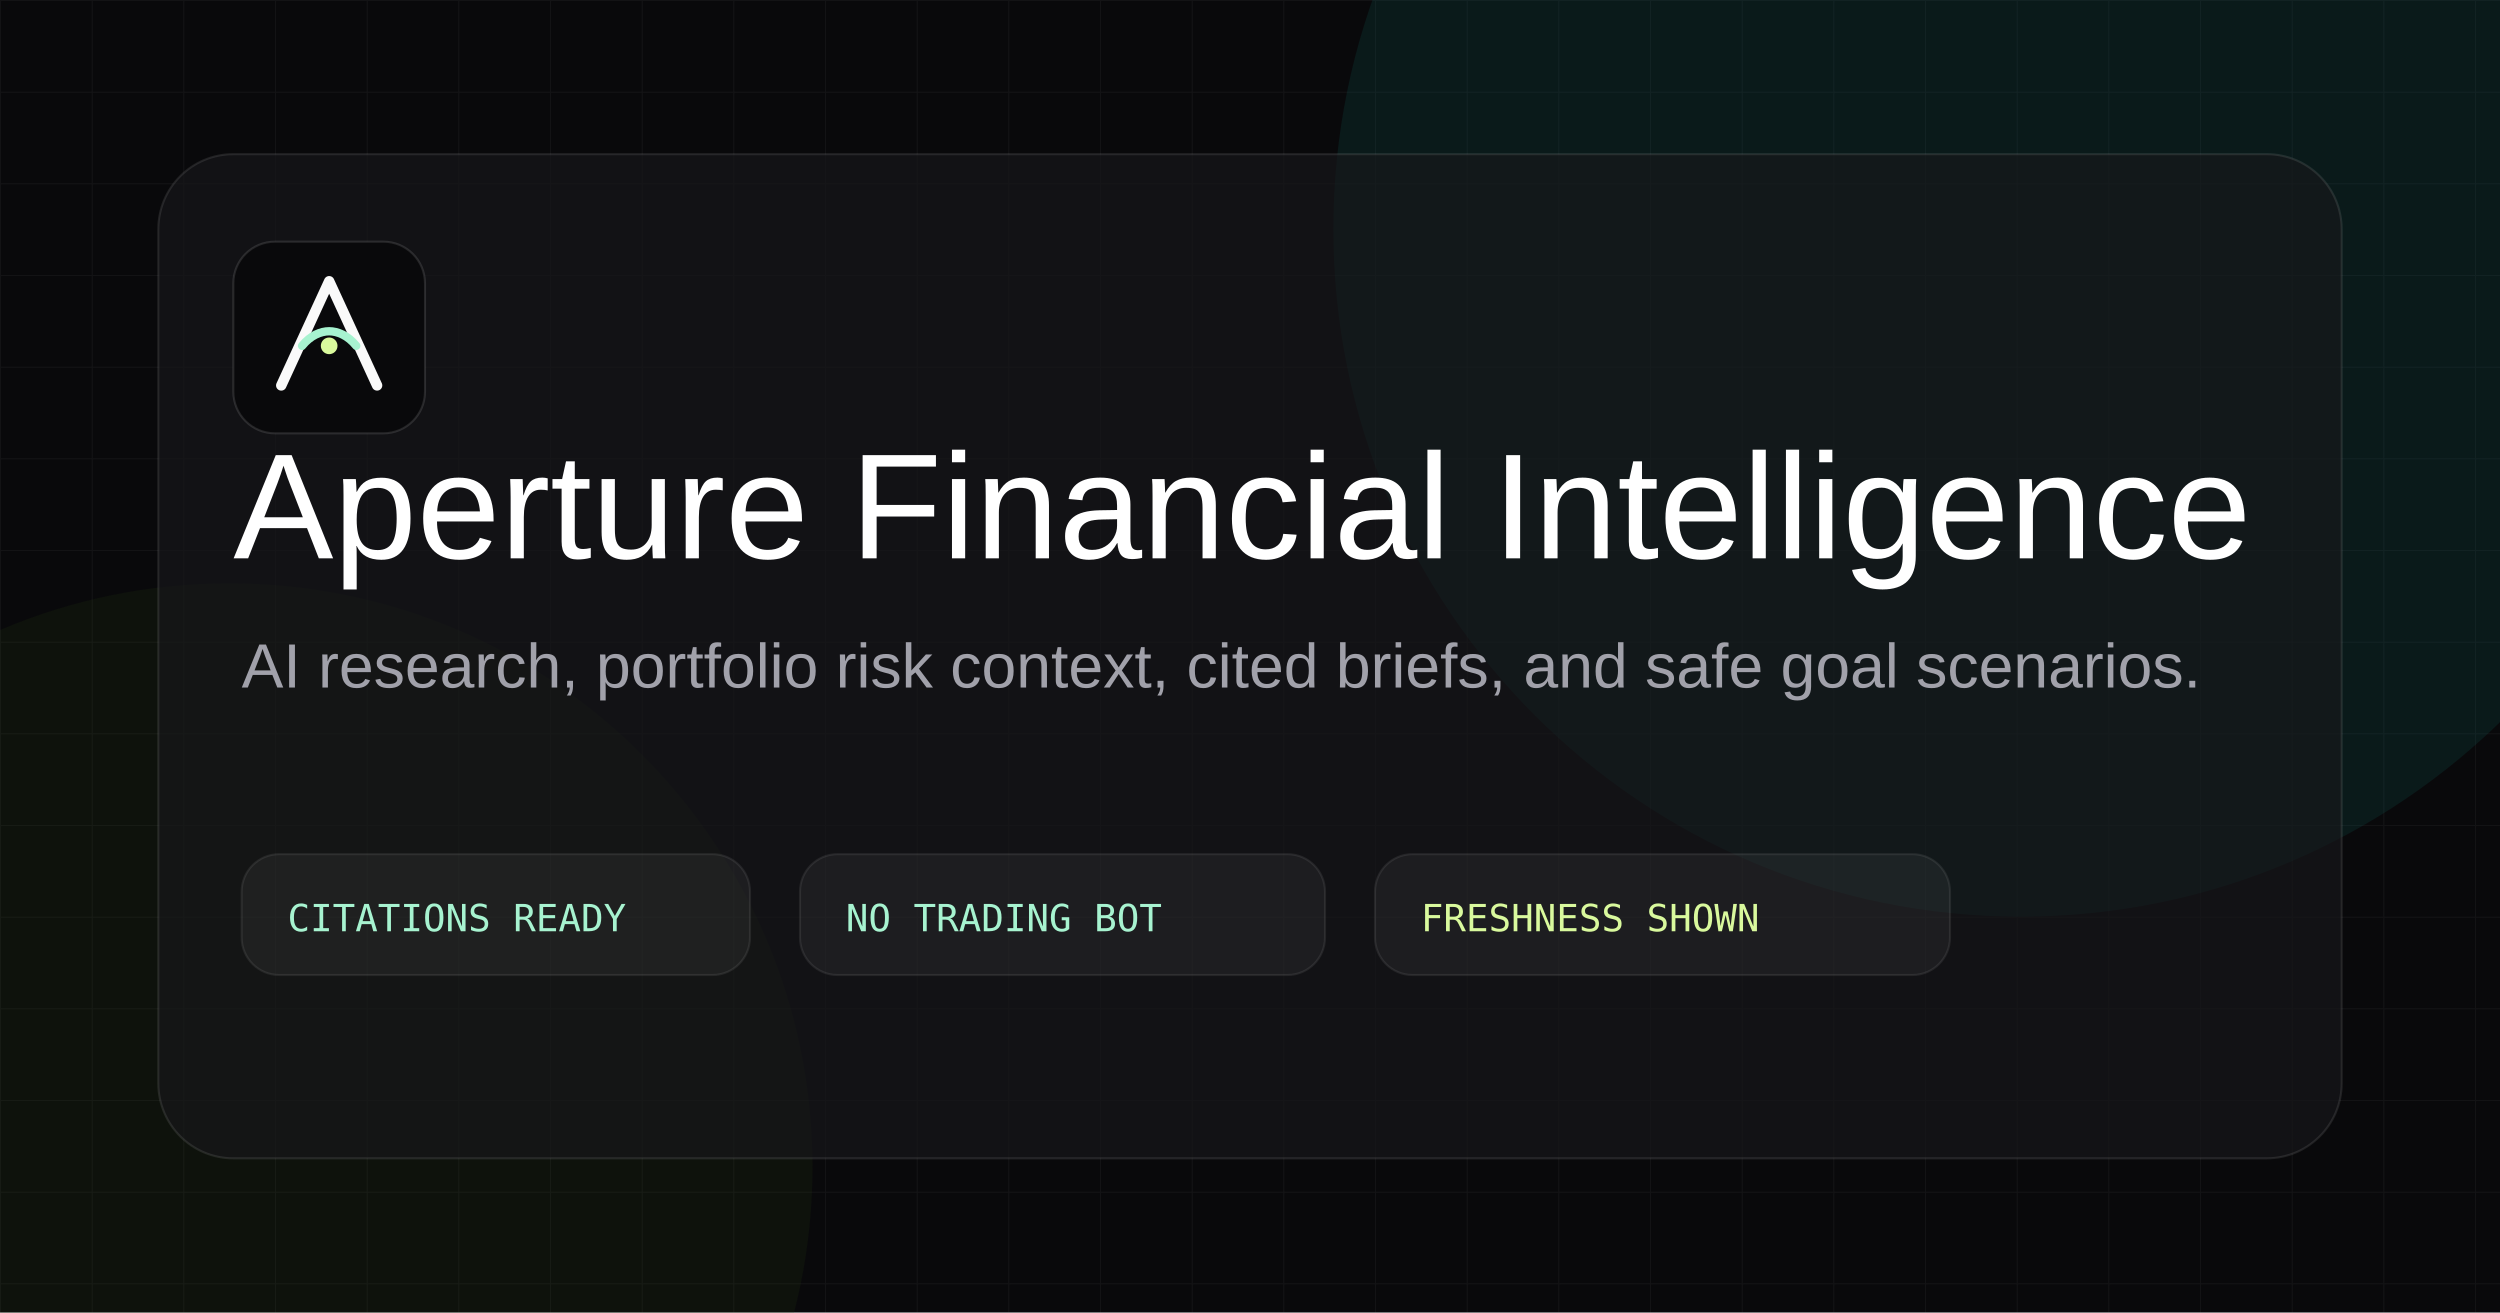
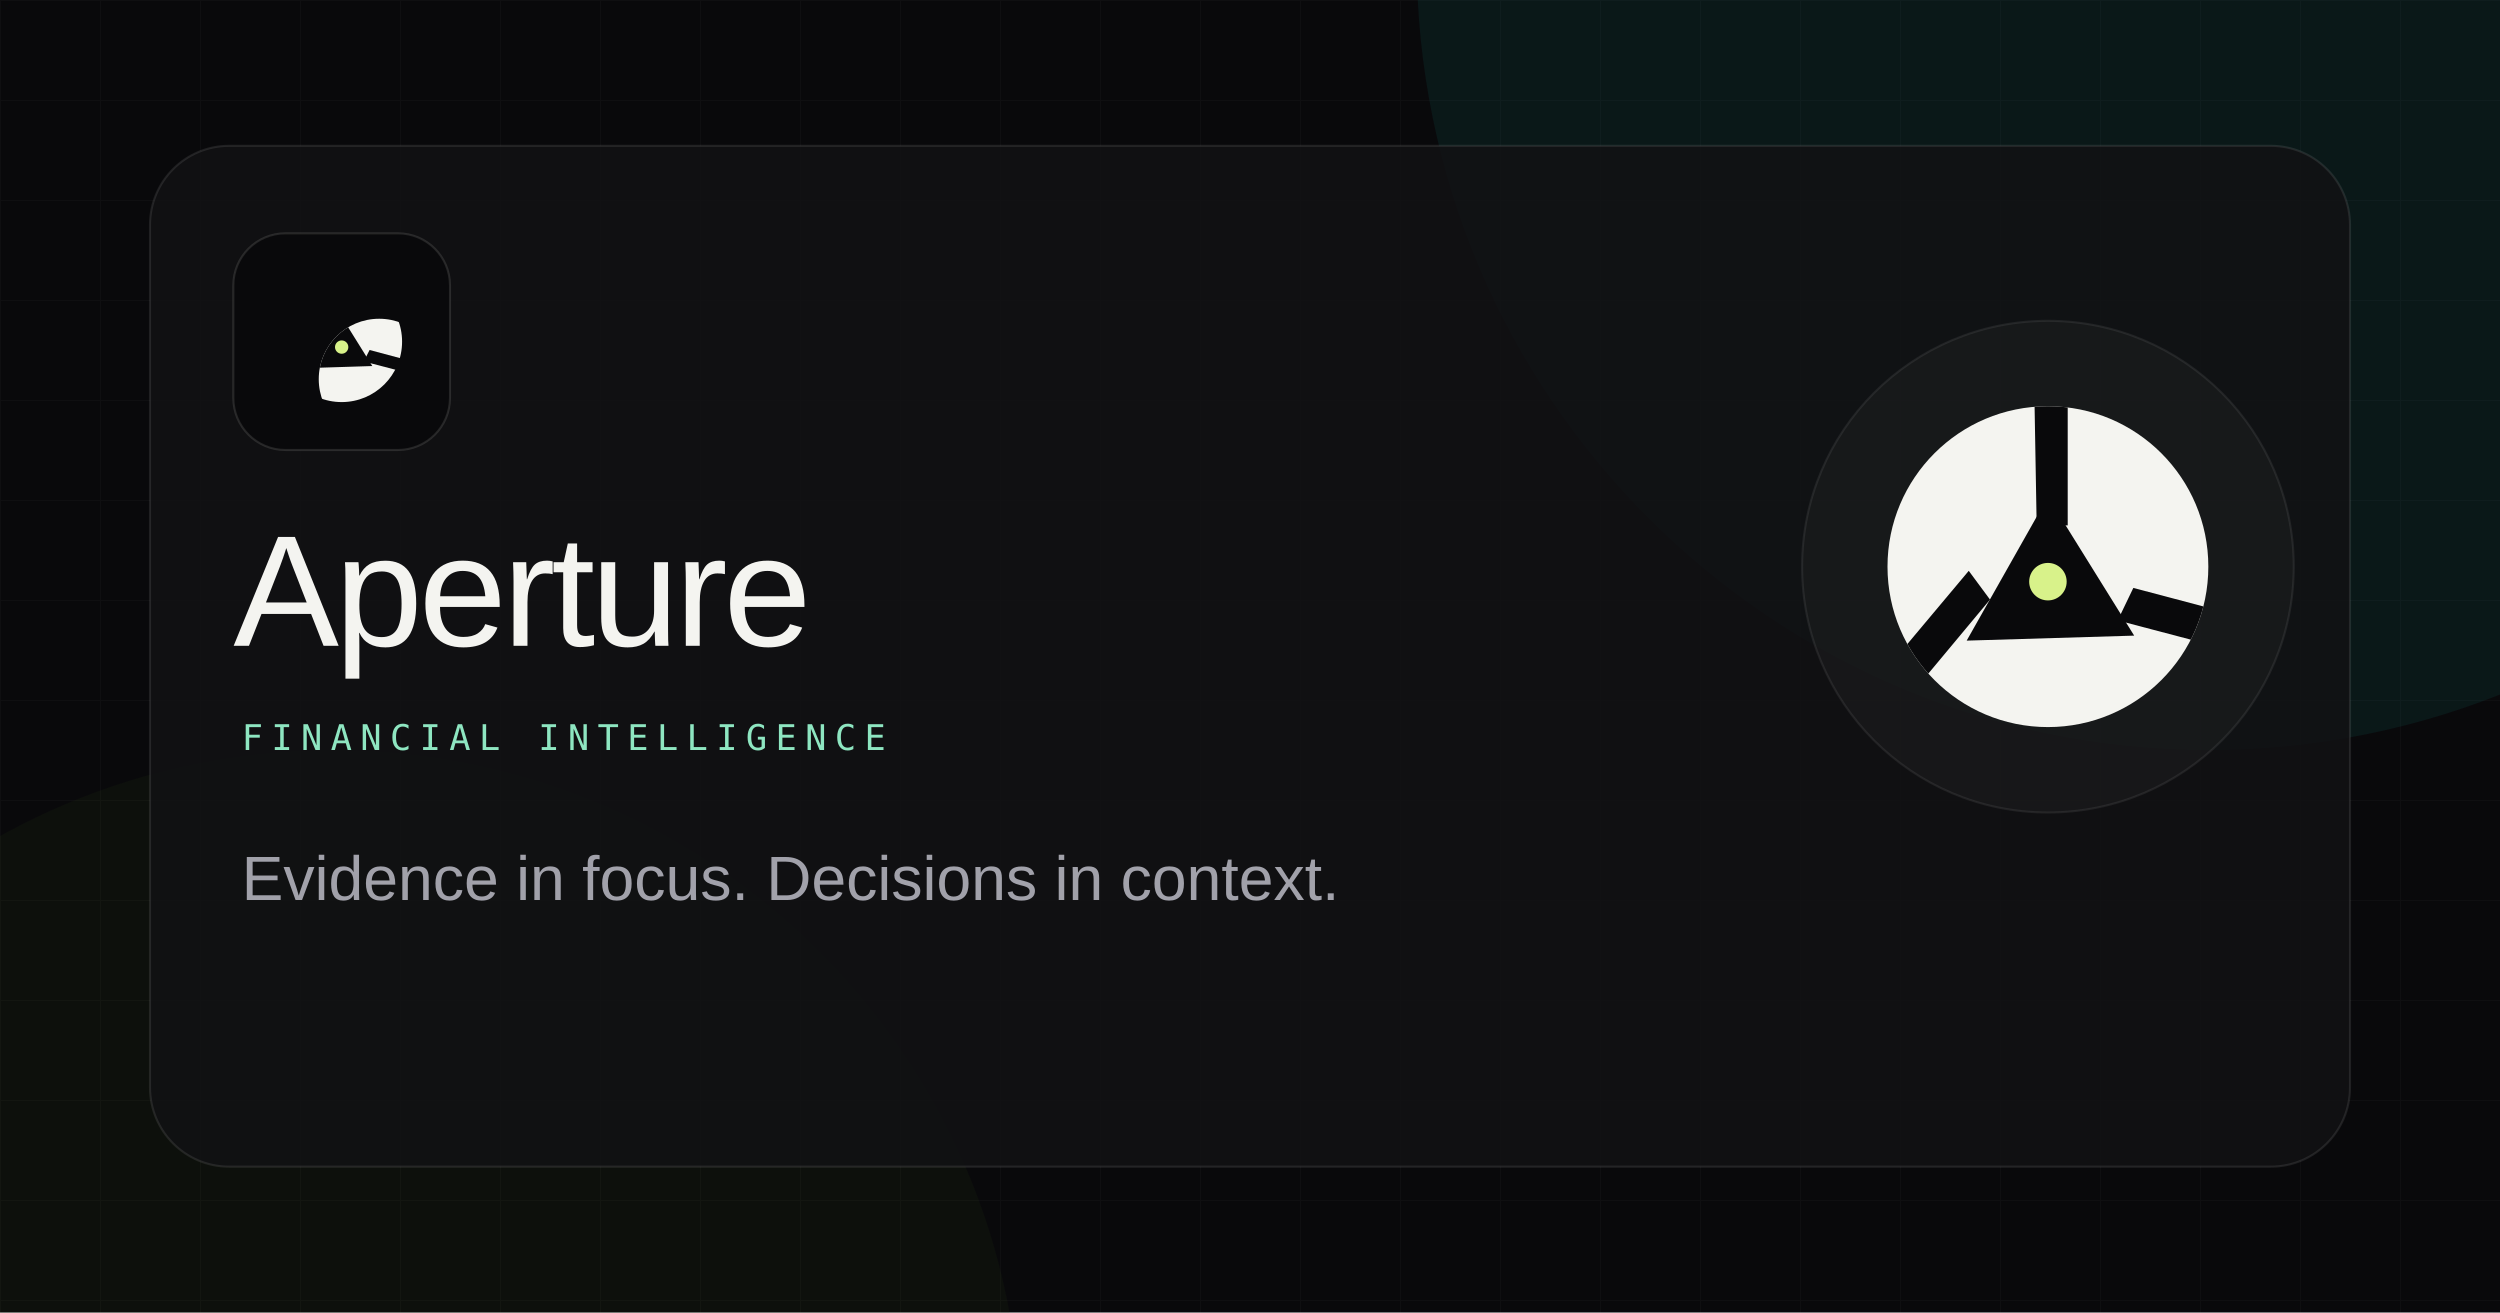
<svg xmlns="http://www.w3.org/2000/svg" width="1200" height="630" viewBox="0 0 1200 630" fill="none" role="img" aria-labelledby="title desc">
  <rect width="1200" height="630" fill="#09090B" />
-   <path d="M0 0H1200V630H0V0Z" fill="url(#grid)" fill-opacity="0.2" />
-   <circle cx="970" cy="110" r="330" fill="#0F766E" fill-opacity="0.16" />
-   <circle cx="110" cy="560" r="280" fill="#365314" fill-opacity="0.12" />
-   <rect x="76" y="74" width="1048" height="482" rx="36" fill="#18181B" fill-opacity="0.66" stroke="white" stroke-opacity="0.1" />
-   <g transform="translate(112 116)">
-     <rect width="92" height="92" rx="20" fill="#09090B" stroke="white" stroke-opacity="0.12" />
-     <path d="M23 69L46 19L69 69" stroke="#FAFAFA" stroke-width="5" stroke-linecap="round" stroke-linejoin="round" />
-     <path d="M33 50C37 45 42 43 46 43C50 43 55 45 59 50" stroke="#A7F3D0" stroke-width="4" stroke-linecap="round" />
-     <circle cx="46" cy="50" r="4" fill="#D9F99D" />
+   <path d="M0 0H1200V630H0V0Z" fill="url(#grid)" fill-opacity="0.16" />
+   <circle cx="1060" cy="-20" r="380" fill="#0F766E" fill-opacity="0.14" />
+   <circle cx="160" cy="690" r="330" fill="#365314" fill-opacity="0.1" />
+   <rect x="72" y="70" width="1056" height="490" rx="38" fill="#121214" fill-opacity="0.82" stroke="#F4F4F0" stroke-opacity="0.1" />
+   <g transform="translate(112 112)">
+     <rect width="104" height="104" rx="25" fill="#09090B" stroke="#F4F4F0" stroke-opacity="0.12" />
+     <g transform="translate(18 18)" clip-path="url(#small-mark-clip)">
+       <circle cx="34" cy="34" r="29" fill="#F4F4F0" />
+       <path d="M31.6 3H37.6V24.3H32Z" fill="#09090B" />
+       <path d="M47.4 38L68 43.5V49.6L44.6 43.5Z" fill="#09090B" />
+       <path d="M23.6 40L7.6 59.3L3.4 55L20 35.2Z" fill="#09090B" />
+       <path d="M34 22.1L48.7 45.7L20.1 46.6Z" fill="#09090B" />
+       <circle cx="34" cy="36.6" r="3.2" fill="#D8F28A" />
+     </g>
  </g>
-   <text x="112" y="268" fill="#FFFFFF" font-family="Outfit, Arial, sans-serif" font-size="72" font-weight="400">Aperture Financial Intelligence</text>
-   <text x="116" y="330" fill="#A1A1AA" font-family="Outfit, Arial, sans-serif" font-size="30" font-weight="300">AI research, portfolio risk context, cited briefs, and safe goal scenarios.</text>
-   <g transform="translate(116 410)">
-     <rect width="244" height="58" rx="18" fill="white" fill-opacity="0.05" stroke="white" stroke-opacity="0.08" />
-     <text x="22" y="37" fill="#A7F3D0" font-family="Geist Mono, Menlo, monospace" font-size="18">CITATIONS READY</text>
-   </g>
-   <g transform="translate(384 410)">
-     <rect width="252" height="58" rx="18" fill="white" fill-opacity="0.05" stroke="white" stroke-opacity="0.08" />
-     <text x="22" y="37" fill="#A7F3D0" font-family="Geist Mono, Menlo, monospace" font-size="18">NO TRADING BOT</text>
-   </g>
-   <g transform="translate(660 410)">
-     <rect width="276" height="58" rx="18" fill="white" fill-opacity="0.05" stroke="white" stroke-opacity="0.08" />
-     <text x="22" y="37" fill="#D9F99D" font-family="Geist Mono, Menlo, monospace" font-size="18">FRESHNESS SHOWN</text>
+   <text x="112" y="310" fill="#F4F4F0" font-family="Outfit, Arial, sans-serif" font-size="76" font-weight="500" letter-spacing="-2">Aperture</text>
+   <text x="116" y="360" fill="#8EE6C1" font-family="Geist Mono, Menlo, monospace" font-size="17" font-weight="500" letter-spacing="4">FINANCIAL INTELLIGENCE</text>
+   <text x="116" y="432" fill="#A1A1AA" font-family="Outfit, Arial, sans-serif" font-size="30" font-weight="300">Evidence in focus. Decisions in context.</text>
+   <g transform="translate(865 154)">
+     <circle cx="118" cy="118" r="118" fill="#F4F4F0" fill-opacity="0.03" stroke="#F4F4F0" stroke-opacity="0.08" />
+     <g clip-path="url(#large-mark-clip)">
+       <circle cx="118" cy="118" r="77" fill="#F4F4F0" />
+       <path d="M111.6 41H127.5V98.2H112.6Z" fill="#09090B" />
+       <path d="M159 128.2L218 143.8V161.3L151.5 143.8Z" fill="#09090B" />
+       <path d="M90.2 133.8L45.2 187.8L33.2 175.8L80 120Z" fill="#09090B" />
+       <path d="M118 84.5L159.4 151.1L79 153.5Z" fill="#09090B" />
+       <circle cx="118" cy="125.2" r="9" fill="#D8F28A" />
+     </g>
  </g>
  <defs>
-     <pattern id="grid" width="44" height="44" patternUnits="userSpaceOnUse">
-       <path d="M44 0H0V44" stroke="white" stroke-opacity="0.2" />
+     <clipPath id="small-mark-clip">
+       <circle cx="52" cy="52" r="29" />
+     </clipPath>
+     <clipPath id="large-mark-clip">
+       <circle cx="118" cy="118" r="77" />
+     </clipPath>
+     <pattern id="grid" width="48" height="48" patternUnits="userSpaceOnUse">
+       <path d="M48 0H0V48" stroke="#F4F4F0" stroke-opacity="0.16" />
    </pattern>
  </defs>
</svg>
